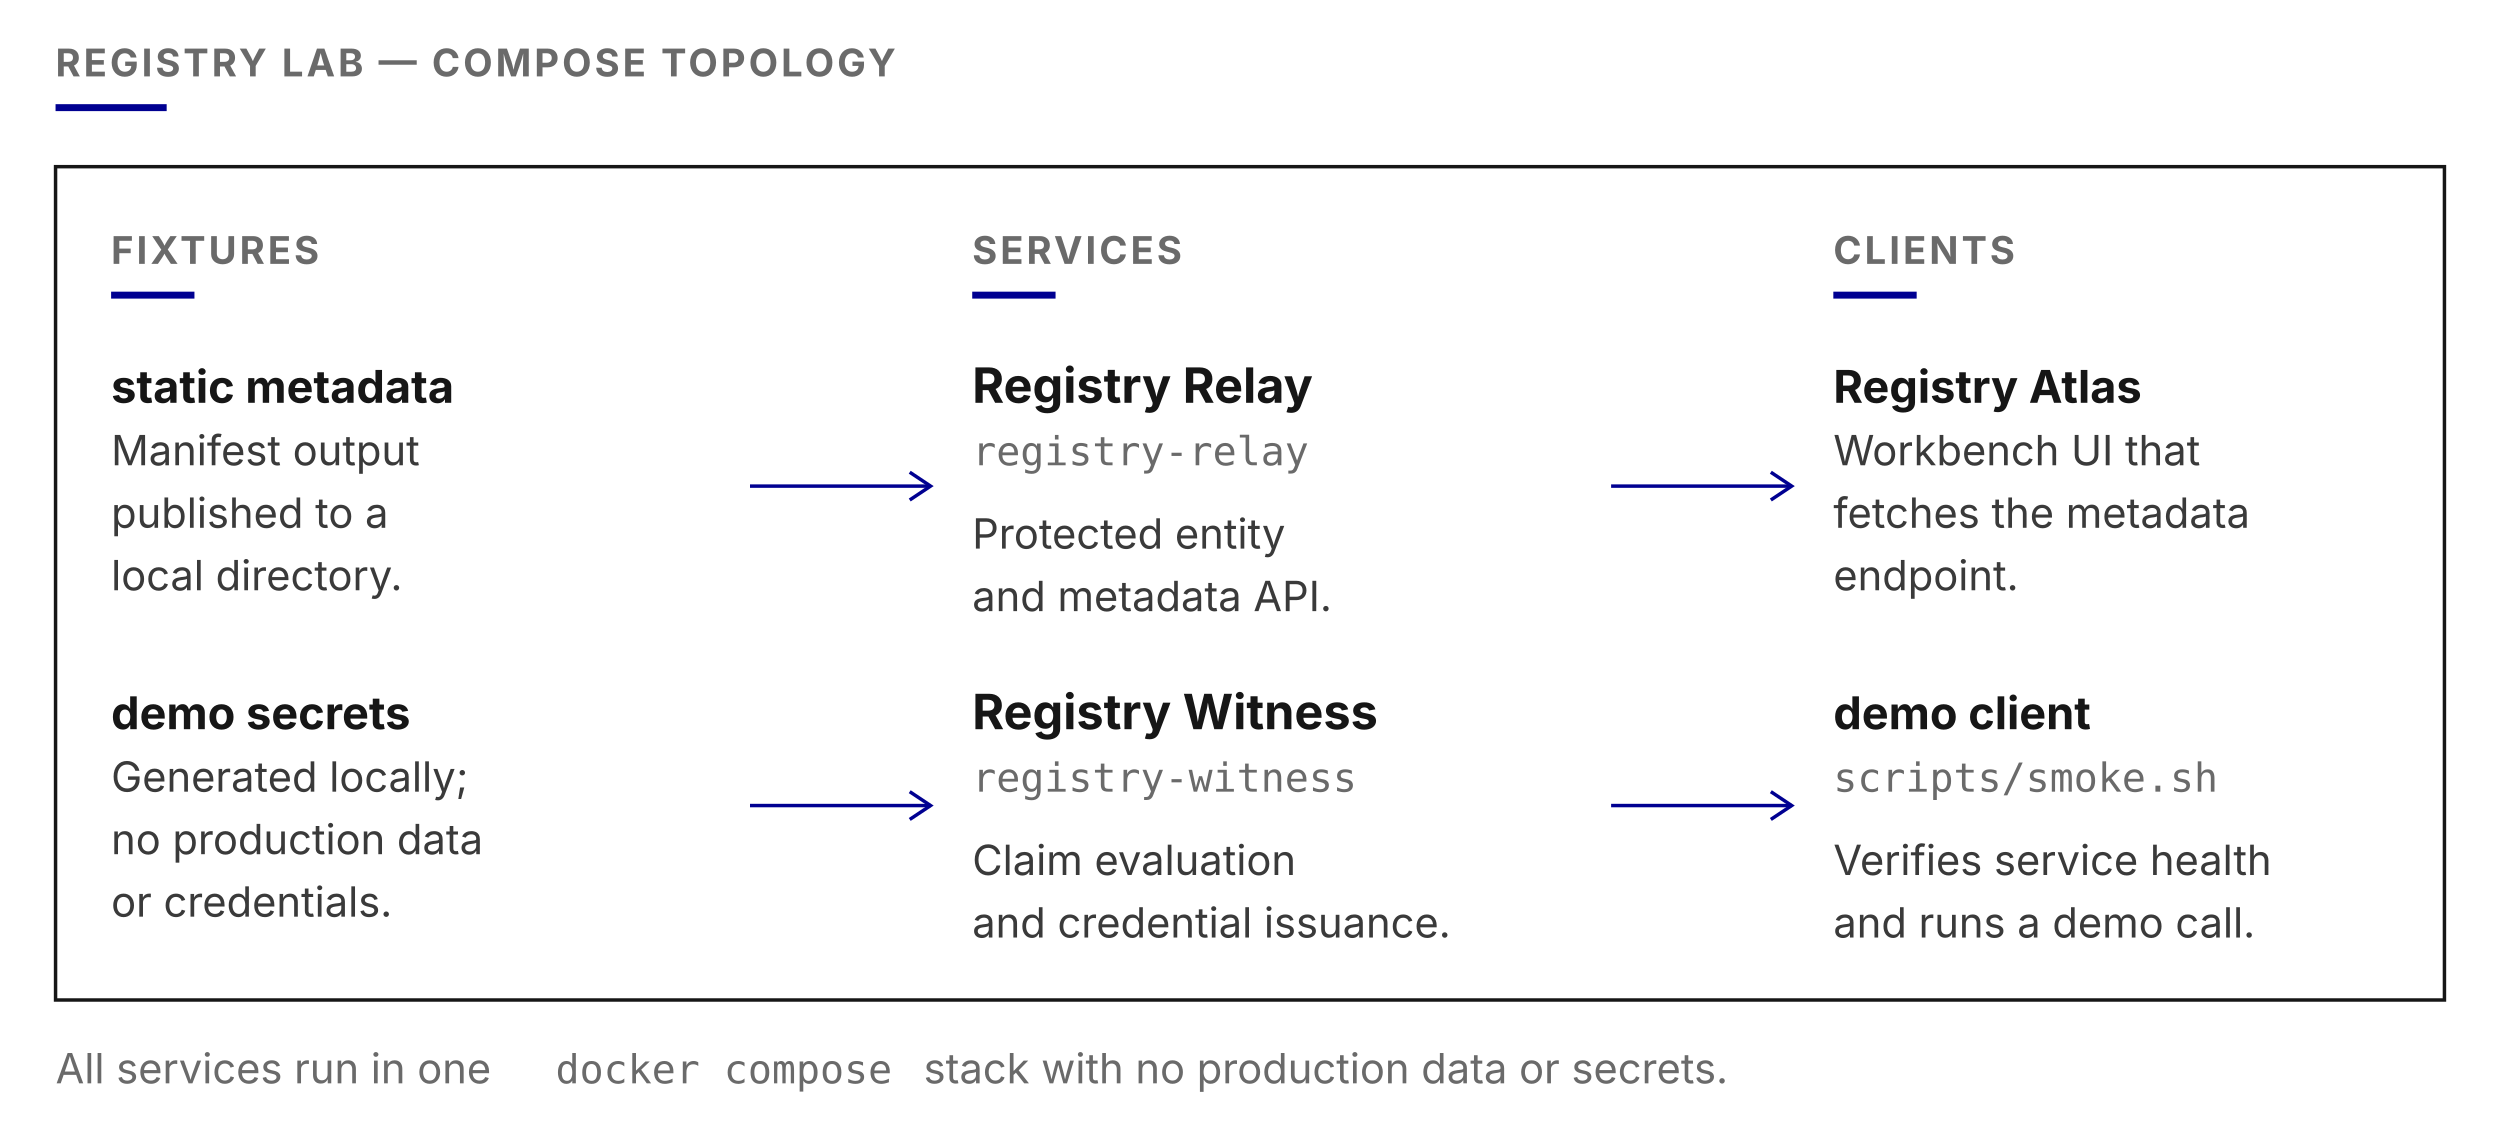
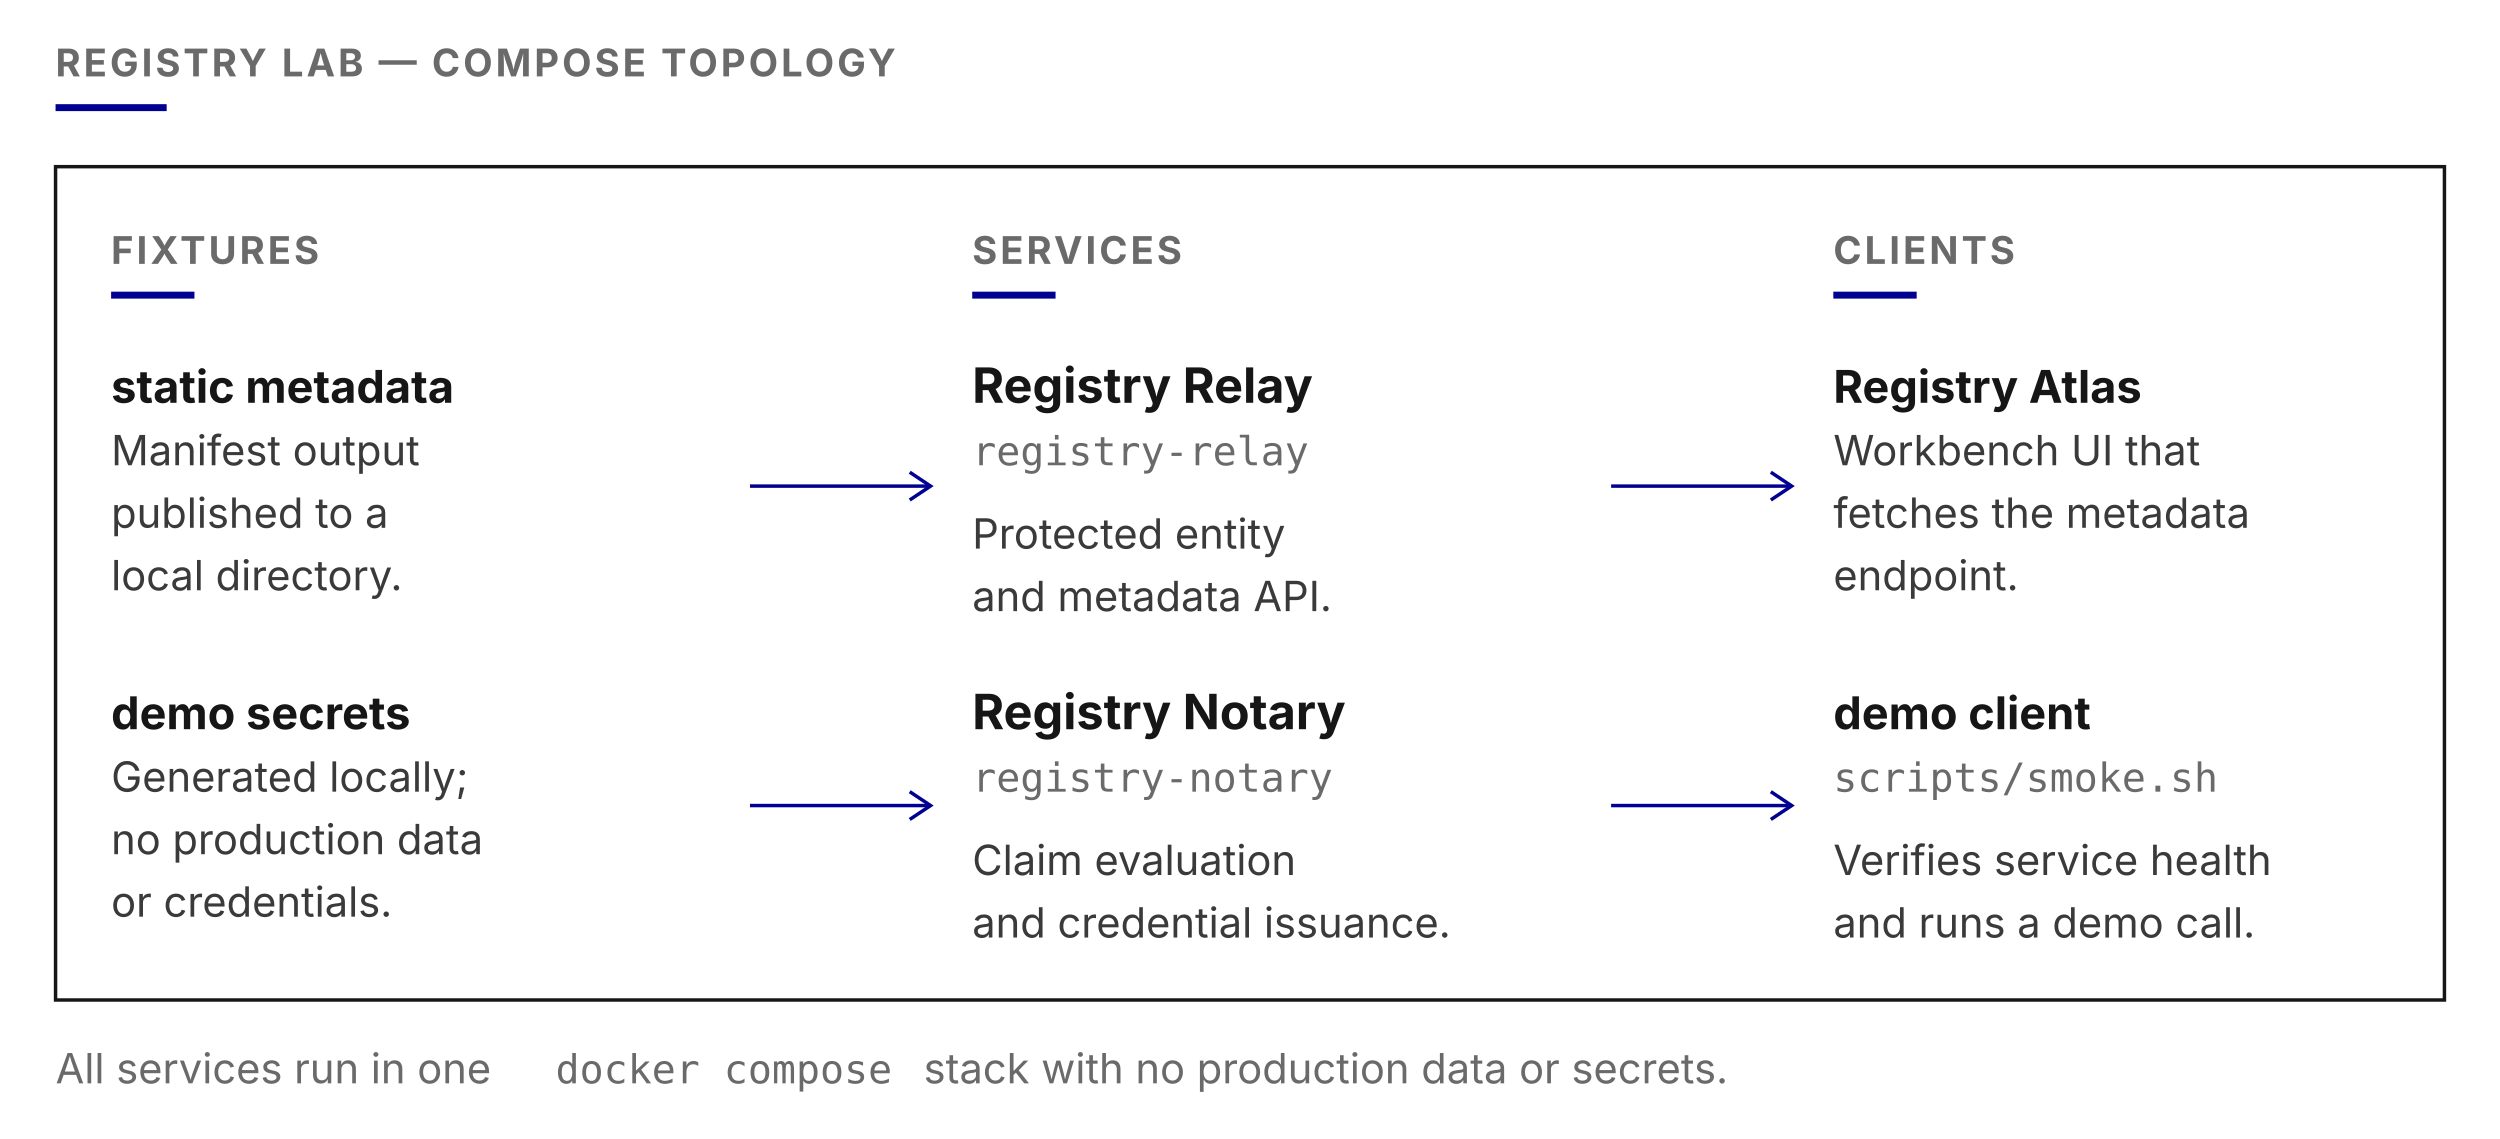
<svg xmlns="http://www.w3.org/2000/svg" viewBox="0 0 720 328" role="img" font-family="'Public Sans', system-ui, -apple-system, BlinkMacSystemFont, sans-serif" text-rendering="geometricPrecision">
  <text x="16" y="22" fill="#6a6a6a" font-size="11" font-weight="700" letter-spacing="0.08em">REGISTRY LAB — COMPOSE TOPOLOGY</text>
  <rect x="16" y="30" width="32" height="2" fill="#000091" />
  <rect x="16" y="48" width="688" height="240" fill="none" stroke="#161616" stroke-width="1" />
  <g fill="#6a6a6a" font-size="11" font-weight="700" letter-spacing="0.08em">
    <text x="32" y="76">FIXTURES</text>
    <text x="280" y="76">SERVICES</text>
    <text x="528" y="76">CLIENTS</text>
  </g>
  <g fill="#000091">
    <rect x="32" y="84" width="24" height="2" />
    <rect x="280" y="84" width="24" height="2" />
    <rect x="528" y="84" width="24" height="2" />
  </g>
  <text x="32" y="116" fill="#161616" font-size="13" font-weight="700">static metadata</text>
  <text x="32" y="134" fill="#3a3a3a" font-size="12">Manifest output</text>
  <text x="32" y="152" fill="#3a3a3a" font-size="12">published to a</text>
  <text x="32" y="170" fill="#3a3a3a" font-size="12">local directory.</text>
  <text x="32" y="210" fill="#161616" font-size="13" font-weight="700">demo secrets</text>
  <text x="32" y="228" fill="#3a3a3a" font-size="12">Generated locally;</text>
  <text x="32" y="246" fill="#3a3a3a" font-size="12">no production data</text>
  <text x="32" y="264" fill="#3a3a3a" font-size="12">or credentials.</text>
  <g stroke="#000091" stroke-width="1" fill="none">
    <line x1="216" y1="140" x2="268" y2="140" />
    <polyline points="262,136 268,140 262,144" />
    <line x1="216" y1="232" x2="268" y2="232" />
    <polyline points="262,228 268,232 262,236" />
  </g>
  <text x="280" y="116" fill="#161616" font-size="14" font-weight="700">Registry Relay</text>
  <text x="280" y="134" fill="#6a6a6a" font-size="11.5" font-family="'IBM Plex Mono', ui-monospace, SFMono-Regular, monospace">registry-relay</text>
  <text x="280" y="158" fill="#3a3a3a" font-size="12">Protected entity</text>
  <text x="280" y="176" fill="#3a3a3a" font-size="12">and metadata API.</text>
-   <text x="280" y="210" fill="#161616" font-size="14" font-weight="700">Registry Witness</text>
-   <text x="280" y="228" fill="#6a6a6a" font-size="11.5" font-family="'IBM Plex Mono', ui-monospace, SFMono-Regular, monospace">registry-witness</text>
+   <text x="280" y="210" fill="#161616" font-size="14" font-weight="700">Registry Notary</text>
+   <text x="280" y="228" fill="#6a6a6a" font-size="11.5" font-family="'IBM Plex Mono', ui-monospace, SFMono-Regular, monospace">registry-notary</text>
  <text x="280" y="252" fill="#3a3a3a" font-size="12">Claim evaluation</text>
  <text x="280" y="270" fill="#3a3a3a" font-size="12">and credential issuance.</text>
  <g stroke="#000091" stroke-width="1" fill="none">
    <line x1="464" y1="140" x2="516" y2="140" />
    <polyline points="510,136 516,140 510,144" />
    <line x1="464" y1="232" x2="516" y2="232" />
    <polyline points="510,228 516,232 510,236" />
  </g>
  <text x="528" y="116" fill="#161616" font-size="13" font-weight="700">Registry Atlas</text>
  <text x="528" y="134" fill="#3a3a3a" font-size="12">Workbench UI that</text>
  <text x="528" y="152" fill="#3a3a3a" font-size="12">fetches the metadata</text>
  <text x="528" y="170" fill="#3a3a3a" font-size="12">endpoint.</text>
  <text x="528" y="210" fill="#161616" font-size="13" font-weight="700">demo client</text>
  <text x="528" y="228" fill="#6a6a6a" font-size="11.5" font-family="'IBM Plex Mono', ui-monospace, SFMono-Regular, monospace">scripts/smoke.sh</text>
  <text x="528" y="252" fill="#3a3a3a" font-size="12">Verifies service health</text>
  <text x="528" y="270" fill="#3a3a3a" font-size="12">and runs a demo call.</text>
  <text x="16" y="312" fill="#6a6a6a" font-size="12">All services run in one</text>
  <text x="160" y="312" fill="#6a6a6a" font-size="11.5" font-family="'IBM Plex Mono', ui-monospace, SFMono-Regular, monospace">docker compose</text>
  <text x="266" y="312" fill="#6a6a6a" font-size="12">stack with no production data or secrets.</text>
</svg>
